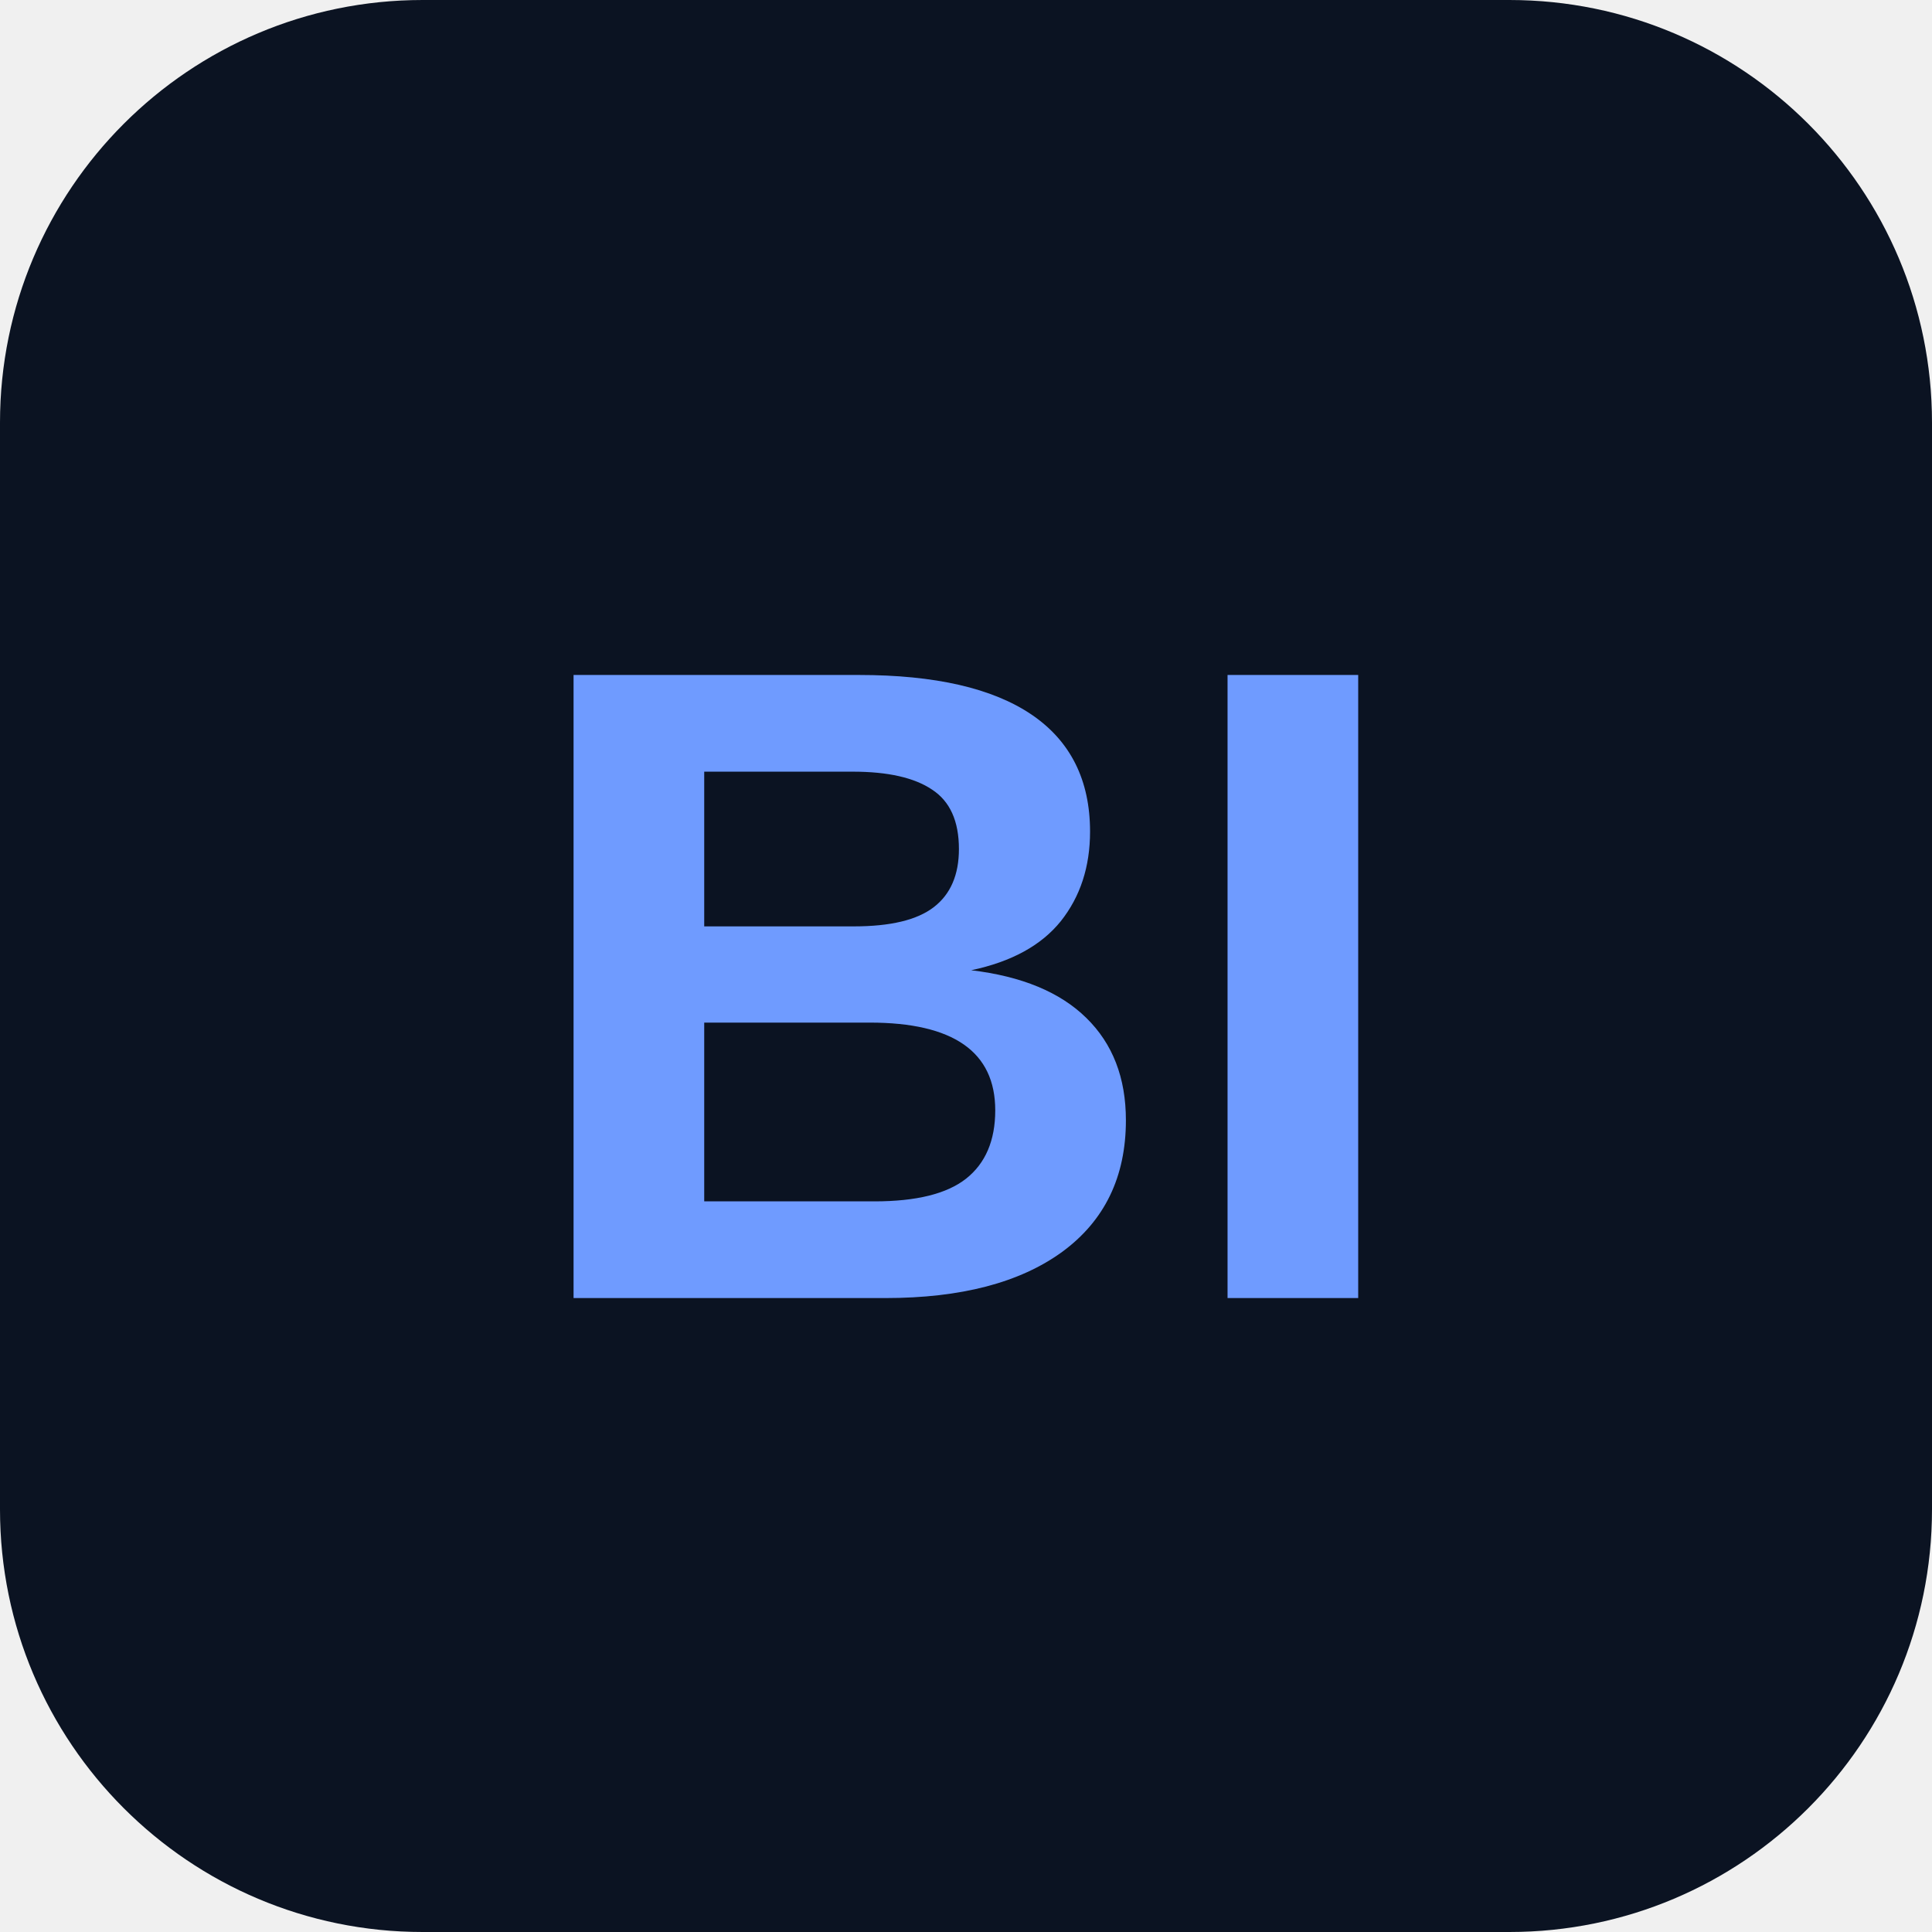
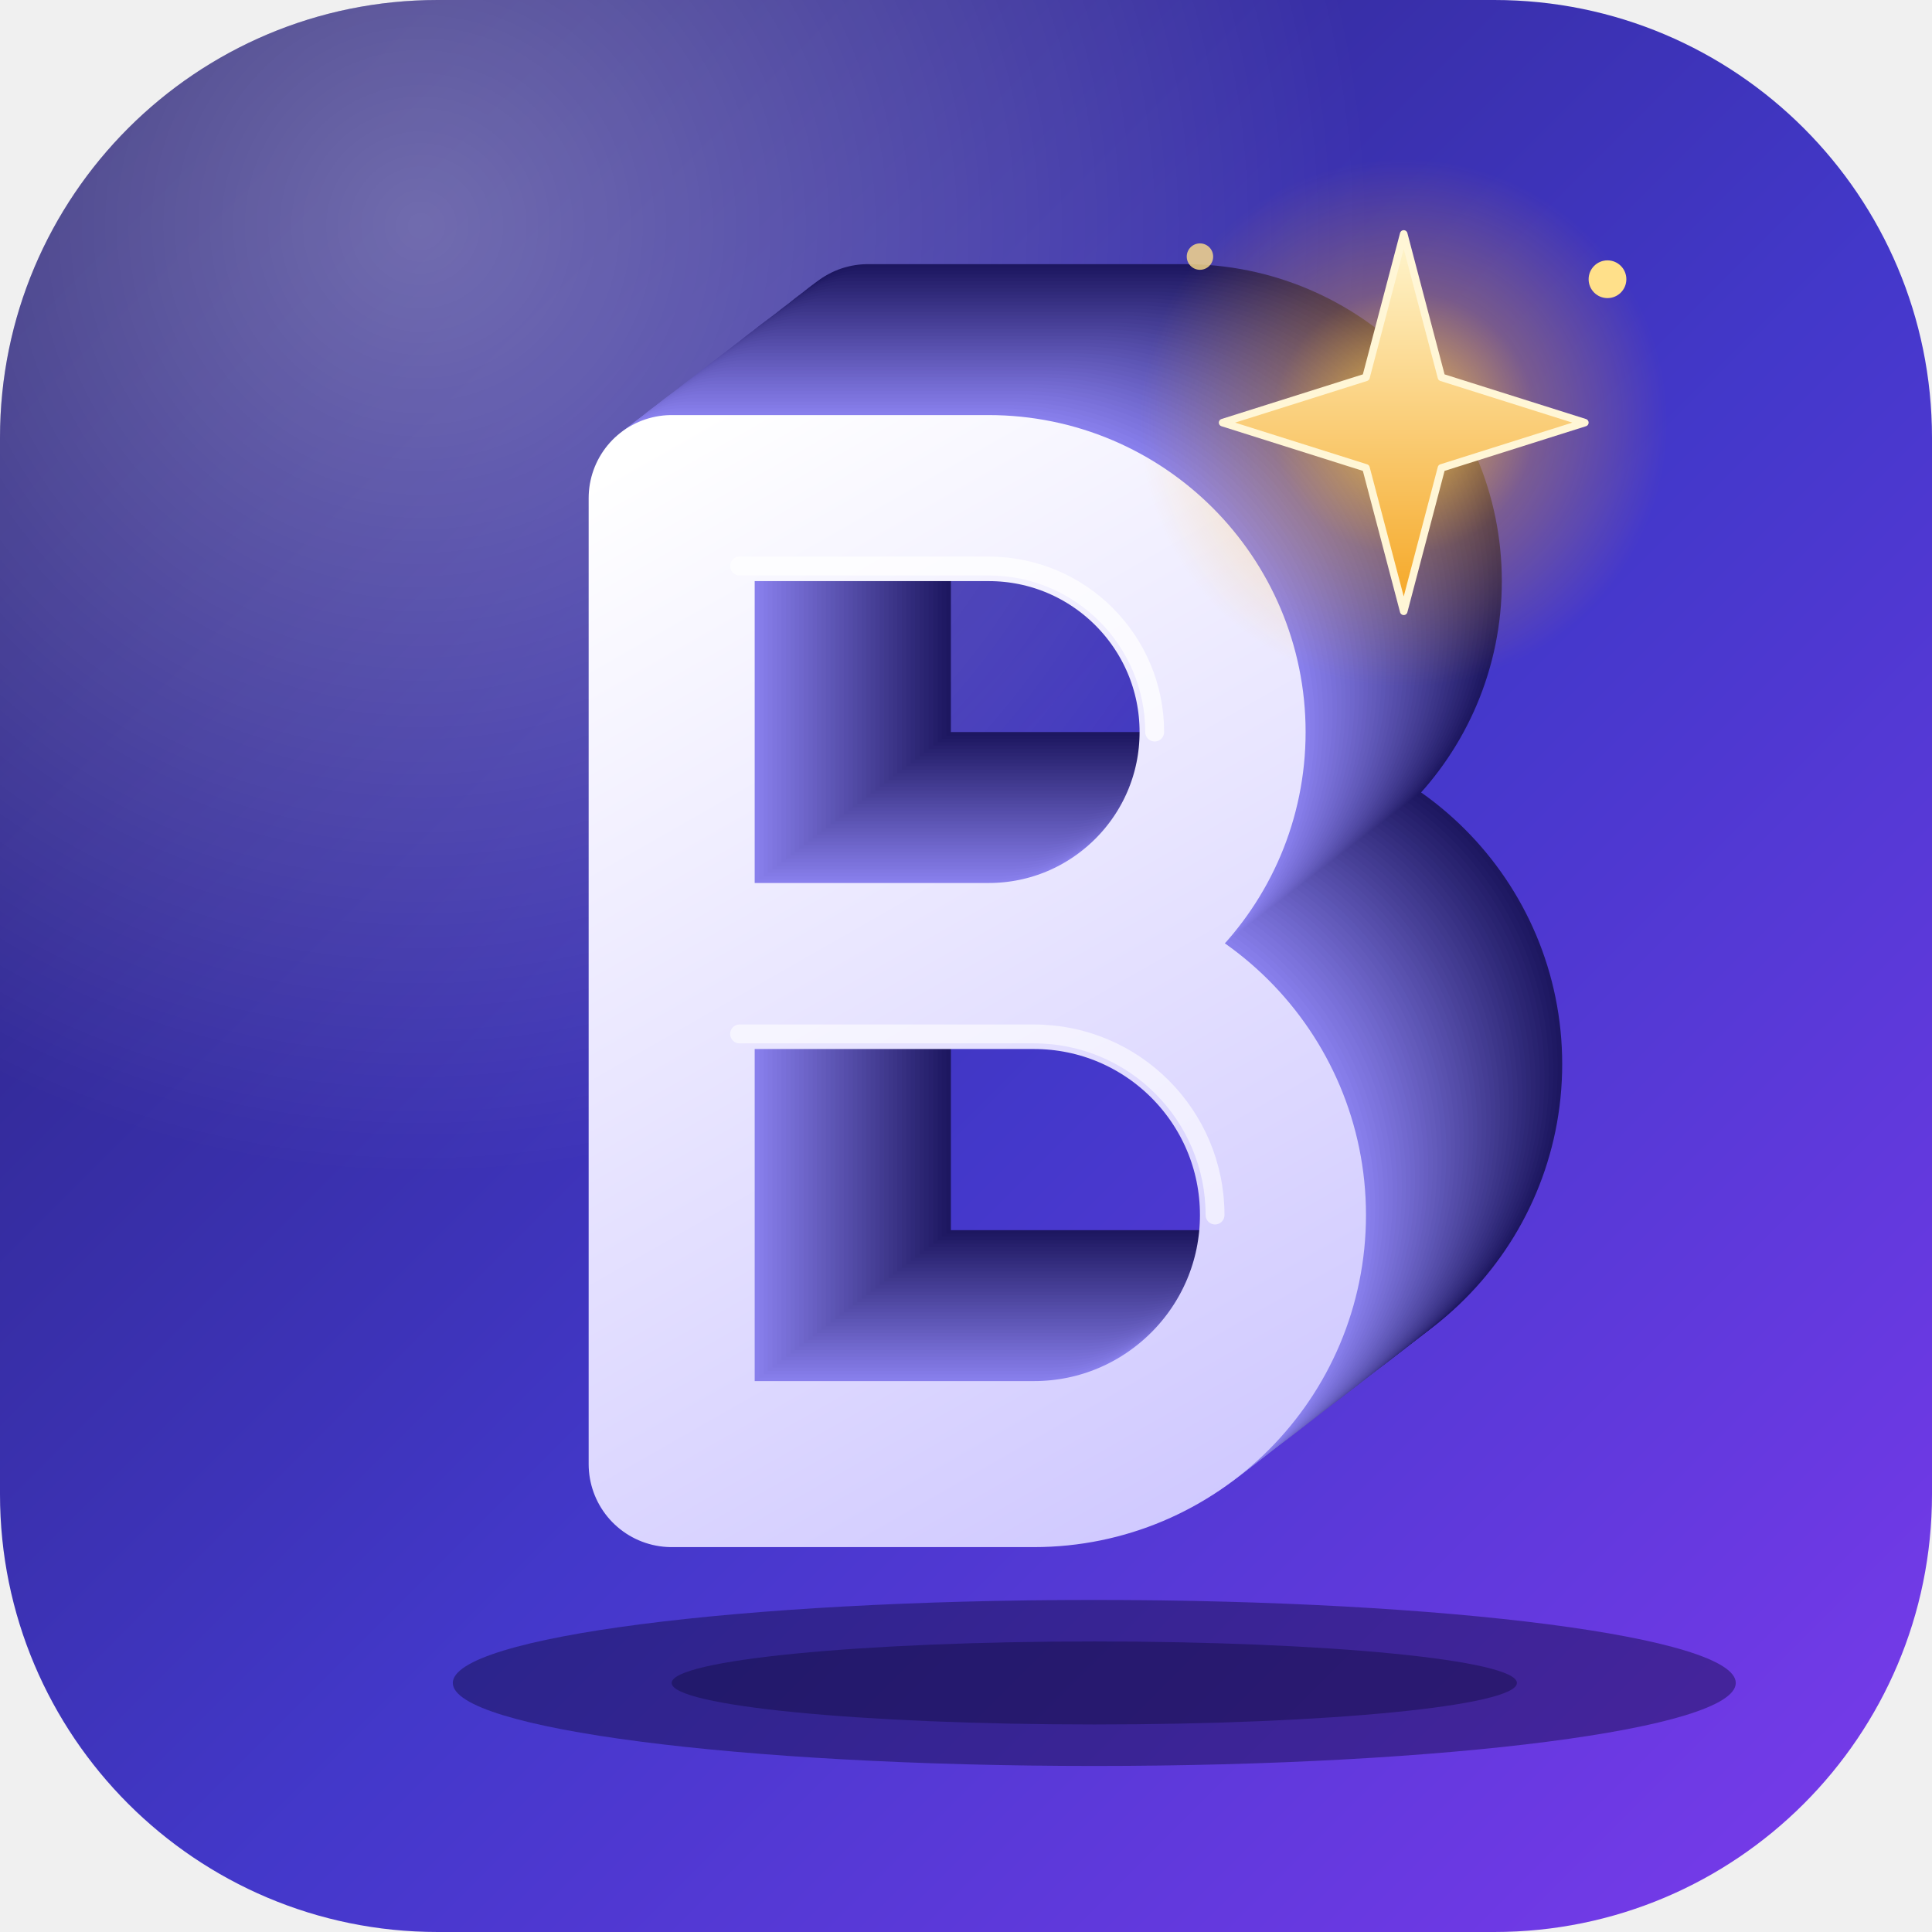
- <svg xmlns="http://www.w3.org/2000/svg" viewBox="0 0 64 64">
-   <rect width="64" height="64" rx="14" fill="#0b1322" />
-   <text x="32" y="43" font-family="Arial,sans-serif" font-weight="800" font-size="30" text-anchor="middle" fill="#6f9bff">BI</text>
+ <svg xmlns="http://www.w3.org/2000/svg" viewBox="0 0 512 512" role="img" aria-label="Brij-IA">
+   <defs>
+     <linearGradient id="bg" x1="0" y1="0" x2="1" y2="1">
+       <stop offset="0" stop-color="#241e6b" />
+       <stop offset=".55" stop-color="#4338ca" />
+       <stop offset="1" stop-color="#7c3aed" />
+     </linearGradient>
+     <radialGradient id="hl" cx=".22" cy=".12" r=".75">
+       <stop offset="0" stop-color="#ffffff" stop-opacity=".32" />
+       <stop offset=".65" stop-color="#ffffff" stop-opacity="0" />
+     </radialGradient>
+     <linearGradient id="face" gradientUnits="userSpaceOnUse" x1="170" y1="120" x2="330" y2="400">
+       <stop offset="0" stop-color="#ffffff" />
+       <stop offset="1" stop-color="#cfc8ff" />
+     </linearGradient>
+     <radialGradient id="glow" cx=".5" cy=".5" r=".5">
+       <stop offset="0" stop-color="#ffd25a" stop-opacity=".95" />
+       <stop offset=".5" stop-color="#ffb21e" stop-opacity=".3" />
+       <stop offset="1" stop-color="#ffb21e" stop-opacity="0" />
+     </radialGradient>
+     <linearGradient id="star" x1="0" y1="0" x2="0" y2="1">
+       <stop offset="0" stop-color="#fff6cf" />
+       <stop offset="1" stop-color="#f5a623" />
+     </linearGradient>
+     <clipPath id="clip">
+       <rect width="512" height="512" rx="116" />
+     </clipPath>
+   </defs>
+   <rect width="512" height="512" rx="116" fill="url(#bg)" />
+   <g clip-path="url(#clip)">
+     <rect width="512" height="512" fill="url(#hl)" />
+     <ellipse cx="290" cy="446" rx="170" ry="22" fill="#0c0838" opacity=".42" />
+     <ellipse cx="290" cy="446" rx="112" ry="11" fill="#0c0838" opacity=".4" />
+     <path d="M178 132 V388 M178 132 H262 A62 62 0 0 1 262 256 H178 M178 256 H274 A66 66 0 0 1 274 388 H178" transform="translate(52.0 -40.0)" fill="none" stroke="#1d1760" stroke-width="44" stroke-linecap="round" stroke-linejoin="round" />
+     <path d="M178 132 V388 M178 132 H262 A62 62 0 0 1 262 256 H178 M178 256 H274 A66 66 0 0 1 274 388 H178" transform="translate(50.8 -39.1)" fill="none" stroke="#1f1963" stroke-width="44" stroke-linecap="round" stroke-linejoin="round" />
+     <path d="M178 132 V388 M178 132 H262 A62 62 0 0 1 262 256 H178 M178 256 H274 A66 66 0 0 1 274 388 H178" transform="translate(49.6 -38.2)" fill="none" stroke="#211b66" stroke-width="44" stroke-linecap="round" stroke-linejoin="round" />
+     <path d="M178 132 V388 M178 132 H262 A62 62 0 0 1 262 256 H178 M178 256 H274 A66 66 0 0 1 274 388 H178" transform="translate(48.5 -37.3)" fill="none" stroke="#241e69" stroke-width="44" stroke-linecap="round" stroke-linejoin="round" />
+     <path d="M178 132 V388 M178 132 H262 A62 62 0 0 1 262 256 H178 M178 256 H274 A66 66 0 0 1 274 388 H178" transform="translate(47.3 -36.4)" fill="none" stroke="#27206d" stroke-width="44" stroke-linecap="round" stroke-linejoin="round" />
+     <path d="M178 132 V388 M178 132 H262 A62 62 0 0 1 262 256 H178 M178 256 H274 A66 66 0 0 1 274 388 H178" transform="translate(46.1 -35.5)" fill="none" stroke="#292370" stroke-width="44" stroke-linecap="round" stroke-linejoin="round" />
+     <path d="M178 132 V388 M178 132 H262 A62 62 0 0 1 262 256 H178 M178 256 H274 A66 66 0 0 1 274 388 H178" transform="translate(44.9 -34.5)" fill="none" stroke="#2c2573" stroke-width="44" stroke-linecap="round" stroke-linejoin="round" />
+     <path d="M178 132 V388 M178 132 H262 A62 62 0 0 1 262 256 H178 M178 256 H274 A66 66 0 0 1 274 388 H178" transform="translate(43.7 -33.6)" fill="none" stroke="#2e2876" stroke-width="44" stroke-linecap="round" stroke-linejoin="round" />
+     <path d="M178 132 V388 M178 132 H262 A62 62 0 0 1 262 256 H178 M178 256 H274 A66 66 0 0 1 274 388 H178" transform="translate(42.5 -32.7)" fill="none" stroke="#302a7a" stroke-width="44" stroke-linecap="round" stroke-linejoin="round" />
+     <path d="M178 132 V388 M178 132 H262 A62 62 0 0 1 262 256 H178 M178 256 H274 A66 66 0 0 1 274 388 H178" transform="translate(41.4 -31.8)" fill="none" stroke="#332c7d" stroke-width="44" stroke-linecap="round" stroke-linejoin="round" />
+     <path d="M178 132 V388 M178 132 H262 A62 62 0 0 1 262 256 H178 M178 256 H274 A66 66 0 0 1 274 388 H178" transform="translate(40.2 -30.9)" fill="none" stroke="#362f80" stroke-width="44" stroke-linecap="round" stroke-linejoin="round" />
+     <path d="M178 132 V388 M178 132 H262 A62 62 0 0 1 262 256 H178 M178 256 H274 A66 66 0 0 1 274 388 H178" transform="translate(39.0 -30.0)" fill="none" stroke="#383184" stroke-width="44" stroke-linecap="round" stroke-linejoin="round" />
+     <path d="M178 132 V388 M178 132 H262 A62 62 0 0 1 262 256 H178 M178 256 H274 A66 66 0 0 1 274 388 H178" transform="translate(37.8 -29.1)" fill="none" stroke="#3b3487" stroke-width="44" stroke-linecap="round" stroke-linejoin="round" />
+     <path d="M178 132 V388 M178 132 H262 A62 62 0 0 1 262 256 H178 M178 256 H274 A66 66 0 0 1 274 388 H178" transform="translate(36.6 -28.2)" fill="none" stroke="#3d368a" stroke-width="44" stroke-linecap="round" stroke-linejoin="round" />
+     <path d="M178 132 V388 M178 132 H262 A62 62 0 0 1 262 256 H178 M178 256 H274 A66 66 0 0 1 274 388 H178" transform="translate(35.5 -27.3)" fill="none" stroke="#40398d" stroke-width="44" stroke-linecap="round" stroke-linejoin="round" />
+     <path d="M178 132 V388 M178 132 H262 A62 62 0 0 1 262 256 H178 M178 256 H274 A66 66 0 0 1 274 388 H178" transform="translate(34.3 -26.4)" fill="none" stroke="#423b91" stroke-width="44" stroke-linecap="round" stroke-linejoin="round" />
+     <path d="M178 132 V388 M178 132 H262 A62 62 0 0 1 262 256 H178 M178 256 H274 A66 66 0 0 1 274 388 H178" transform="translate(33.1 -25.5)" fill="none" stroke="#453d94" stroke-width="44" stroke-linecap="round" stroke-linejoin="round" />
+     <path d="M178 132 V388 M178 132 H262 A62 62 0 0 1 262 256 H178 M178 256 H274 A66 66 0 0 1 274 388 H178" transform="translate(31.9 -24.5)" fill="none" stroke="#474097" stroke-width="44" stroke-linecap="round" stroke-linejoin="round" />
+     <path d="M178 132 V388 M178 132 H262 A62 62 0 0 1 262 256 H178 M178 256 H274 A66 66 0 0 1 274 388 H178" transform="translate(30.7 -23.6)" fill="none" stroke="#4a429a" stroke-width="44" stroke-linecap="round" stroke-linejoin="round" />
+     <path d="M178 132 V388 M178 132 H262 A62 62 0 0 1 262 256 H178 M178 256 H274 A66 66 0 0 1 274 388 H178" transform="translate(29.5 -22.7)" fill="none" stroke="#4c459e" stroke-width="44" stroke-linecap="round" stroke-linejoin="round" />
+     <path d="M178 132 V388 M178 132 H262 A62 62 0 0 1 262 256 H178 M178 256 H274 A66 66 0 0 1 274 388 H178" transform="translate(28.4 -21.8)" fill="none" stroke="#4f47a1" stroke-width="44" stroke-linecap="round" stroke-linejoin="round" />
+     <path d="M178 132 V388 M178 132 H262 A62 62 0 0 1 262 256 H178 M178 256 H274 A66 66 0 0 1 274 388 H178" transform="translate(27.2 -20.9)" fill="none" stroke="#514aa4" stroke-width="44" stroke-linecap="round" stroke-linejoin="round" />
+     <path d="M178 132 V388 M178 132 H262 A62 62 0 0 1 262 256 H178 M178 256 H274 A66 66 0 0 1 274 388 H178" transform="translate(26.0 -20.0)" fill="none" stroke="#544ca8" stroke-width="44" stroke-linecap="round" stroke-linejoin="round" />
+     <path d="M178 132 V388 M178 132 H262 A62 62 0 0 1 262 256 H178 M178 256 H274 A66 66 0 0 1 274 388 H178" transform="translate(24.8 -19.1)" fill="none" stroke="#564eab" stroke-width="44" stroke-linecap="round" stroke-linejoin="round" />
+     <path d="M178 132 V388 M178 132 H262 A62 62 0 0 1 262 256 H178 M178 256 H274 A66 66 0 0 1 274 388 H178" transform="translate(23.6 -18.2)" fill="none" stroke="#5951ae" stroke-width="44" stroke-linecap="round" stroke-linejoin="round" />
+     <path d="M178 132 V388 M178 132 H262 A62 62 0 0 1 262 256 H178 M178 256 H274 A66 66 0 0 1 274 388 H178" transform="translate(22.5 -17.3)" fill="none" stroke="#5b53b1" stroke-width="44" stroke-linecap="round" stroke-linejoin="round" />
+     <path d="M178 132 V388 M178 132 H262 A62 62 0 0 1 262 256 H178 M178 256 H274 A66 66 0 0 1 274 388 H178" transform="translate(21.3 -16.4)" fill="none" stroke="#5d56b5" stroke-width="44" stroke-linecap="round" stroke-linejoin="round" />
+     <path d="M178 132 V388 M178 132 H262 A62 62 0 0 1 262 256 H178 M178 256 H274 A66 66 0 0 1 274 388 H178" transform="translate(20.1 -15.5)" fill="none" stroke="#6058b8" stroke-width="44" stroke-linecap="round" stroke-linejoin="round" />
+     <path d="M178 132 V388 M178 132 H262 A62 62 0 0 1 262 256 H178 M178 256 H274 A66 66 0 0 1 274 388 H178" transform="translate(18.9 -14.5)" fill="none" stroke="#635bbb" stroke-width="44" stroke-linecap="round" stroke-linejoin="round" />
+     <path d="M178 132 V388 M178 132 H262 A62 62 0 0 1 262 256 H178 M178 256 H274 A66 66 0 0 1 274 388 H178" transform="translate(17.7 -13.6)" fill="none" stroke="#655dbe" stroke-width="44" stroke-linecap="round" stroke-linejoin="round" />
+     <path d="M178 132 V388 M178 132 H262 A62 62 0 0 1 262 256 H178 M178 256 H274 A66 66 0 0 1 274 388 H178" transform="translate(16.5 -12.7)" fill="none" stroke="#685fc2" stroke-width="44" stroke-linecap="round" stroke-linejoin="round" />
+     <path d="M178 132 V388 M178 132 H262 A62 62 0 0 1 262 256 H178 M178 256 H274 A66 66 0 0 1 274 388 H178" transform="translate(15.4 -11.8)" fill="none" stroke="#6a62c5" stroke-width="44" stroke-linecap="round" stroke-linejoin="round" />
+     <path d="M178 132 V388 M178 132 H262 A62 62 0 0 1 262 256 H178 M178 256 H274 A66 66 0 0 1 274 388 H178" transform="translate(14.2 -10.9)" fill="none" stroke="#6d64c8" stroke-width="44" stroke-linecap="round" stroke-linejoin="round" />
+     <path d="M178 132 V388 M178 132 H262 A62 62 0 0 1 262 256 H178 M178 256 H274 A66 66 0 0 1 274 388 H178" transform="translate(13.0 -10.0)" fill="none" stroke="#6f67cc" stroke-width="44" stroke-linecap="round" stroke-linejoin="round" />
+     <path d="M178 132 V388 M178 132 H262 A62 62 0 0 1 262 256 H178 M178 256 H274 A66 66 0 0 1 274 388 H178" transform="translate(11.8 -9.1)" fill="none" stroke="#7269cf" stroke-width="44" stroke-linecap="round" stroke-linejoin="round" />
+     <path d="M178 132 V388 M178 132 H262 A62 62 0 0 1 262 256 H178 M178 256 H274 A66 66 0 0 1 274 388 H178" transform="translate(10.6 -8.2)" fill="none" stroke="#746cd2" stroke-width="44" stroke-linecap="round" stroke-linejoin="round" />
+     <path d="M178 132 V388 M178 132 H262 A62 62 0 0 1 262 256 H178 M178 256 H274 A66 66 0 0 1 274 388 H178" transform="translate(9.5 -7.3)" fill="none" stroke="#776ed5" stroke-width="44" stroke-linecap="round" stroke-linejoin="round" />
+     <path d="M178 132 V388 M178 132 H262 A62 62 0 0 1 262 256 H178 M178 256 H274 A66 66 0 0 1 274 388 H178" transform="translate(8.3 -6.4)" fill="none" stroke="#7970d9" stroke-width="44" stroke-linecap="round" stroke-linejoin="round" />
+     <path d="M178 132 V388 M178 132 H262 A62 62 0 0 1 262 256 H178 M178 256 H274 A66 66 0 0 1 274 388 H178" transform="translate(7.1 -5.5)" fill="none" stroke="#7c73dc" stroke-width="44" stroke-linecap="round" stroke-linejoin="round" />
+     <path d="M178 132 V388 M178 132 H262 A62 62 0 0 1 262 256 H178 M178 256 H274 A66 66 0 0 1 274 388 H178" transform="translate(5.9 -4.5)" fill="none" stroke="#7e75df" stroke-width="44" stroke-linecap="round" stroke-linejoin="round" />
+     <path d="M178 132 V388 M178 132 H262 A62 62 0 0 1 262 256 H178 M178 256 H274 A66 66 0 0 1 274 388 H178" transform="translate(4.7 -3.6)" fill="none" stroke="#8178e2" stroke-width="44" stroke-linecap="round" stroke-linejoin="round" />
+     <path d="M178 132 V388 M178 132 H262 A62 62 0 0 1 262 256 H178 M178 256 H274 A66 66 0 0 1 274 388 H178" transform="translate(3.5 -2.7)" fill="none" stroke="#837ae6" stroke-width="44" stroke-linecap="round" stroke-linejoin="round" />
+     <path d="M178 132 V388 M178 132 H262 A62 62 0 0 1 262 256 H178 M178 256 H274 A66 66 0 0 1 274 388 H178" transform="translate(2.4 -1.8)" fill="none" stroke="#867de9" stroke-width="44" stroke-linecap="round" stroke-linejoin="round" />
+     <path d="M178 132 V388 M178 132 H262 A62 62 0 0 1 262 256 H178 M178 256 H274 A66 66 0 0 1 274 388 H178" transform="translate(1.2 -0.9)" fill="none" stroke="#887fec" stroke-width="44" stroke-linecap="round" stroke-linejoin="round" />
+     <path d="M178 132 V388 M178 132 H262 A62 62 0 0 1 262 256 H178 M178 256 H274 A66 66 0 0 1 274 388 H178" fill="none" stroke="url(#face)" stroke-width="44" stroke-linecap="round" stroke-linejoin="round" />
+     <path d="M196 150 H262 A44 44 0 0 1 306 194" fill="none" stroke="#ffffff" stroke-width="5" stroke-linecap="round" opacity=".75" />
+     <path d="M196 274 H274 A48 48 0 0 1 322 322" fill="none" stroke="#ffffff" stroke-width="5" stroke-linecap="round" opacity=".6" />
+     <circle cx="372" cy="112" r="70" fill="url(#glow)" />
+     <path d="M372 62 L382 100 L420 112 L382 124 L372 162 L362 124 L324 112 L362 100 Z" fill="url(#star)" stroke="#fff6d6" stroke-width="2" stroke-linejoin="round" />
+     <circle cx="426" cy="74" r="5" fill="#ffe08a" />
+     <circle cx="318" cy="68" r="3.5" fill="#ffe08a" opacity=".8" />
+   </g>
</svg>
